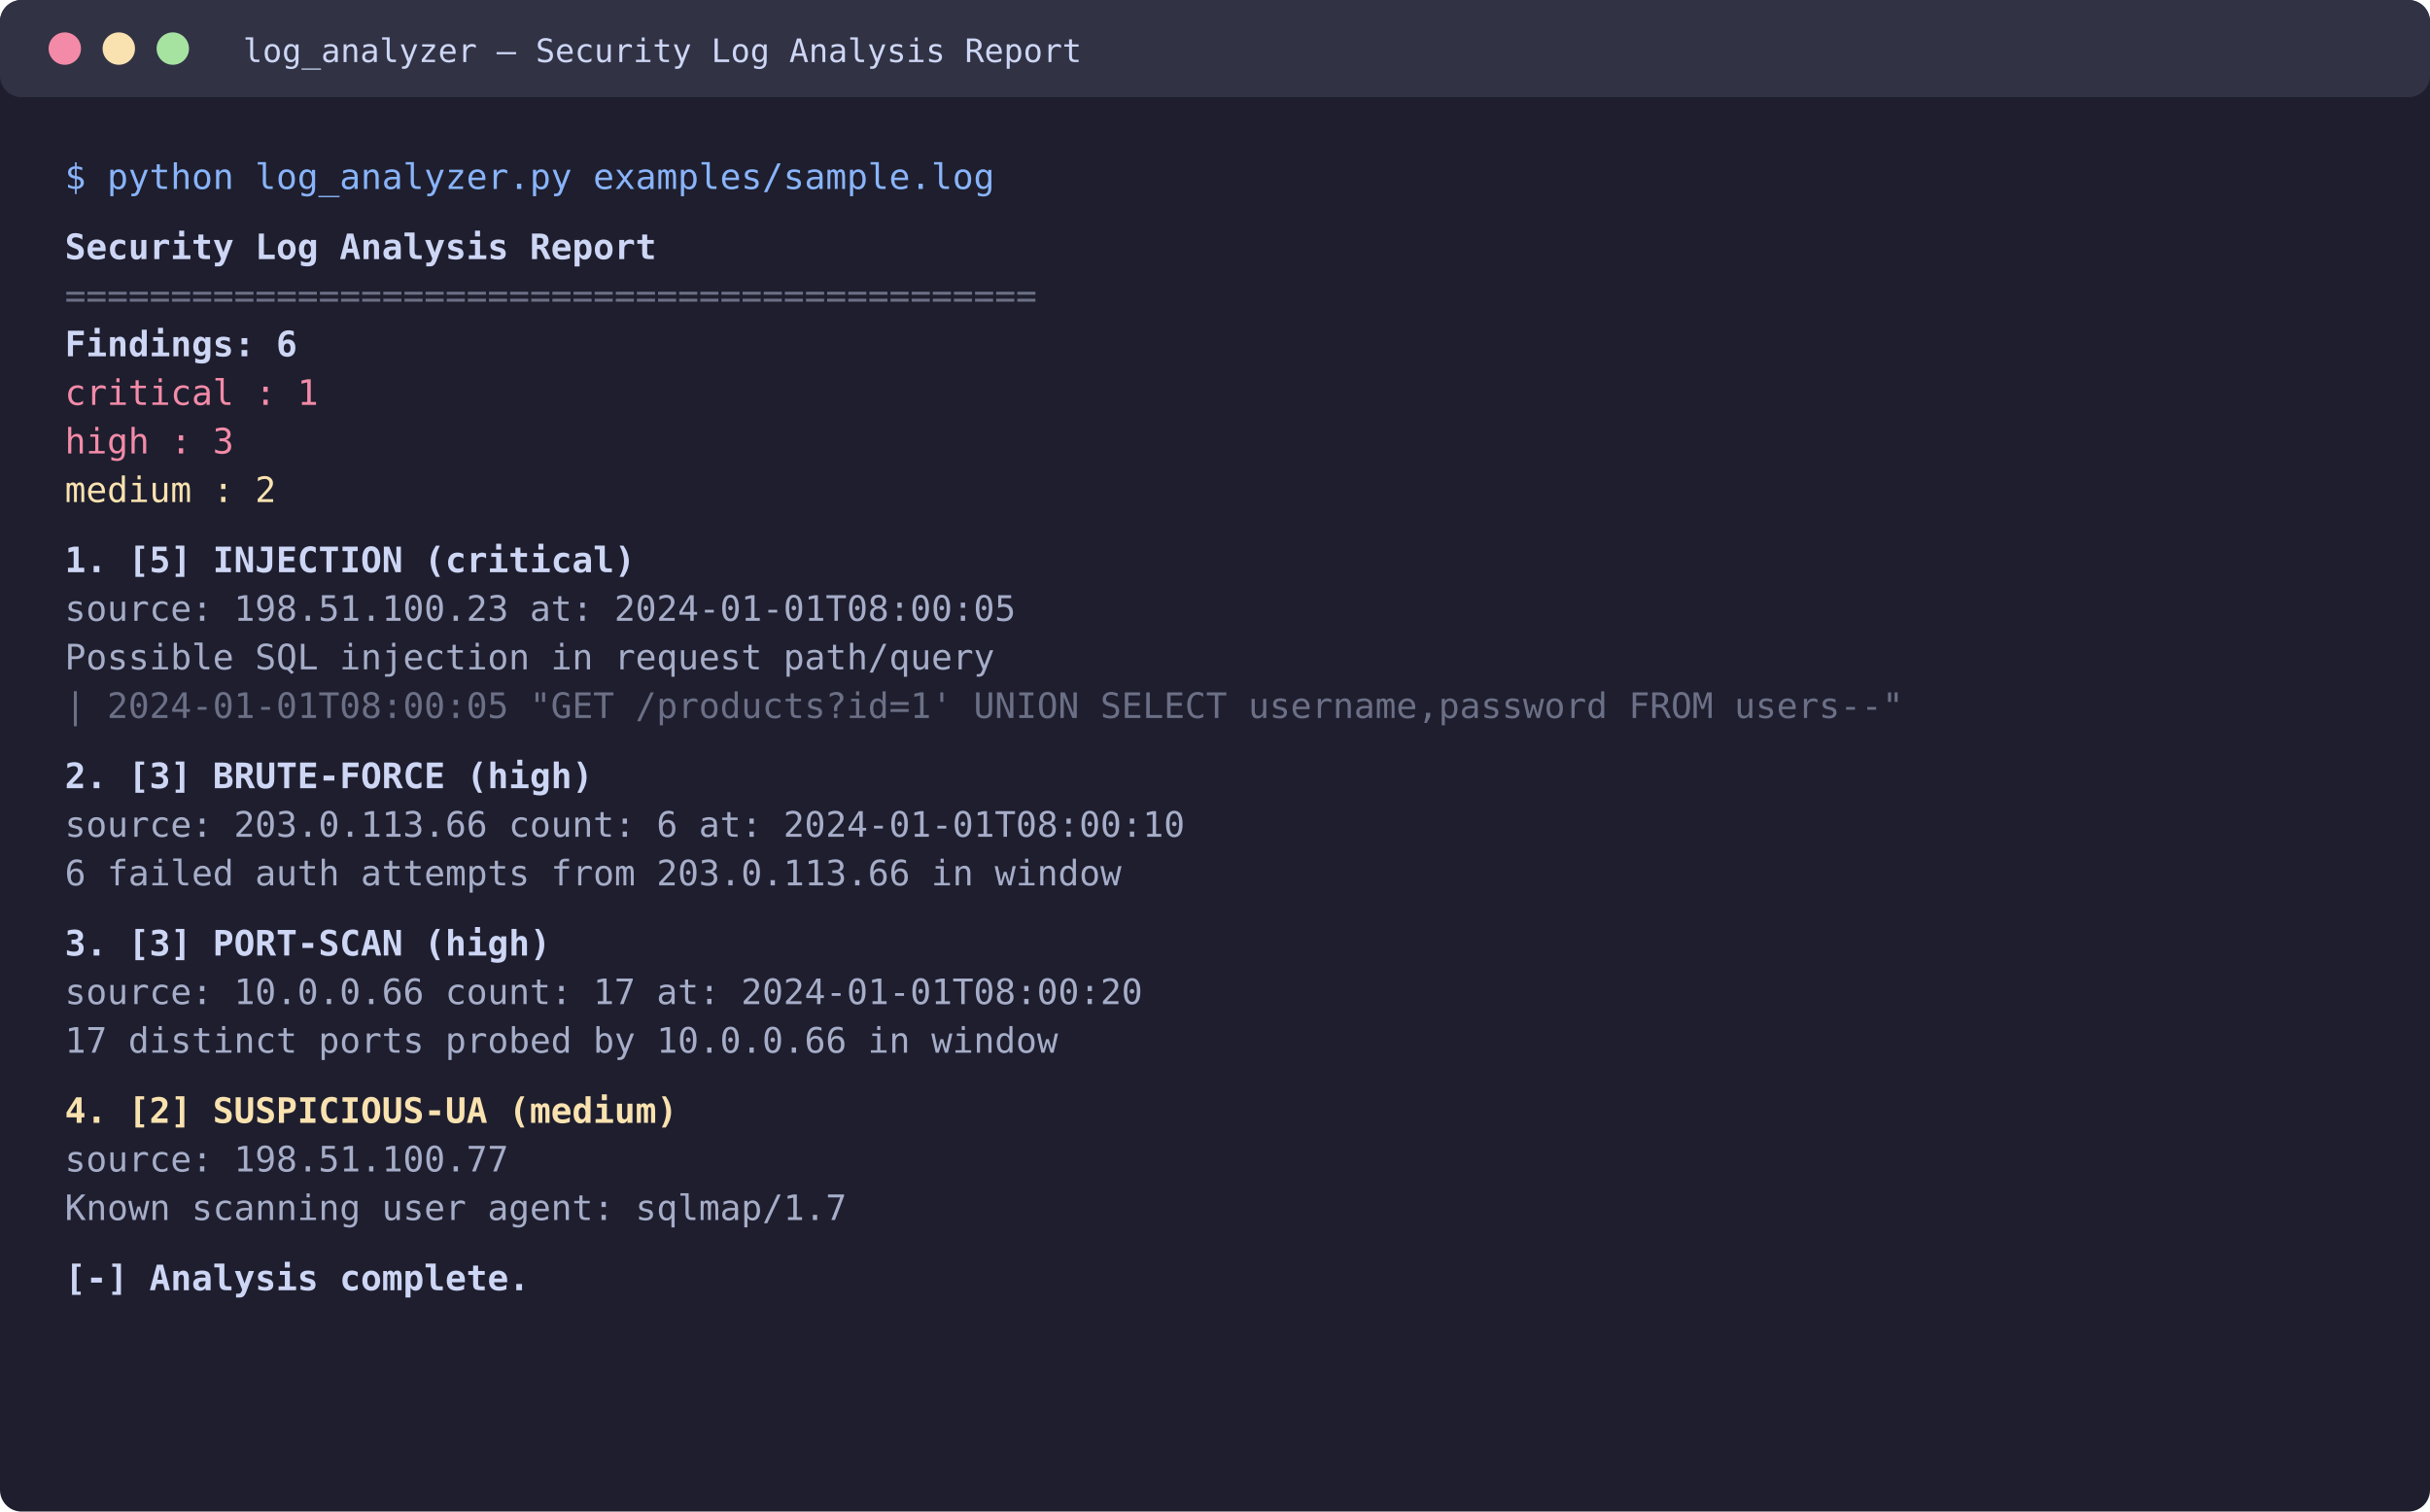
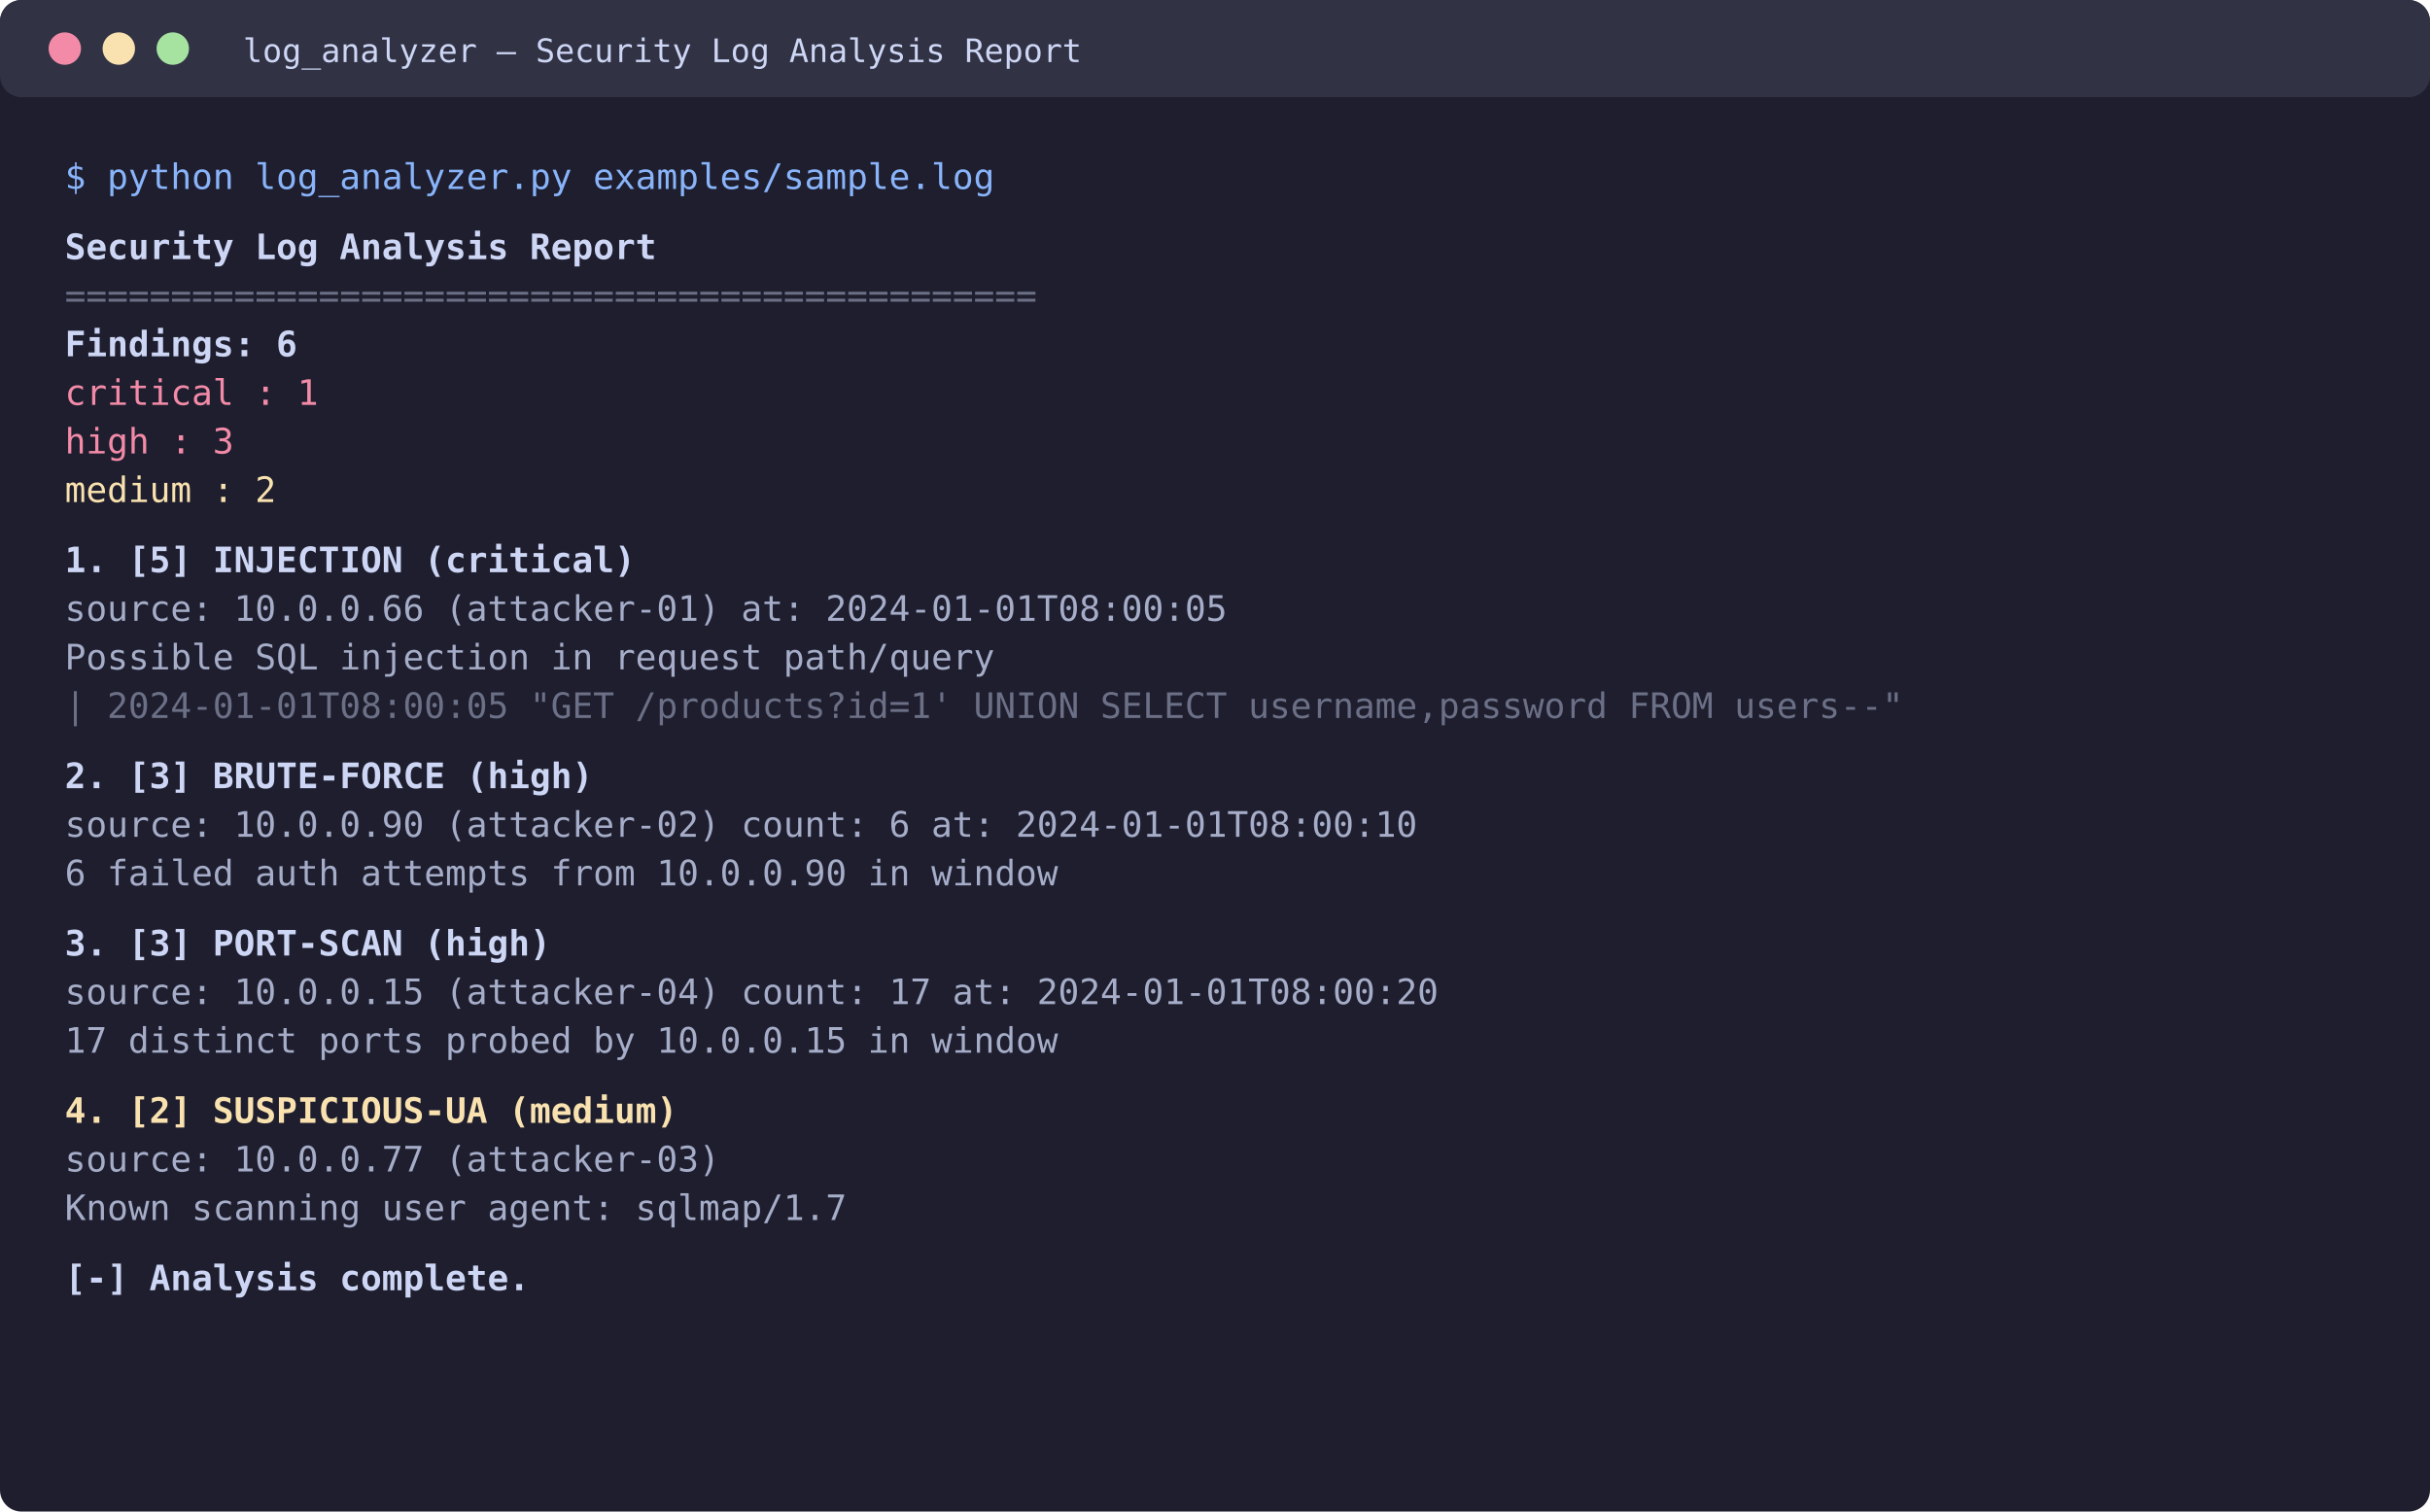
<svg xmlns="http://www.w3.org/2000/svg" width="900" height="560" viewBox="0 0 900 560" font-family="Consolas, Menlo, monospace" font-size="13">
  <rect width="900" height="560" rx="8" fill="#1e1e2e" />
  <rect width="900" height="36" rx="8" fill="#313244" />
  <circle cx="24" cy="18" r="6" fill="#f38ba8" />
  <circle cx="44" cy="18" r="6" fill="#f9e2af" />
  <circle cx="64" cy="18" r="6" fill="#a6e3a1" />
  <text x="90" y="23" fill="#cdd6f4" font-size="12">log_analyzer — Security Log Analysis Report</text>
  <text x="24" y="70" fill="#89b4fa">$ python log_analyzer.py examples/sample.log</text>
  <text x="24" y="96" fill="#cdd6f4" font-weight="bold">Security Log Analysis Report</text>
  <text x="24" y="114" fill="#6c7086">==============================================</text>
  <text x="24" y="132" fill="#cdd6f4" font-weight="bold">Findings: 6</text>
  <text x="24" y="150" fill="#f38ba8">  critical : 1</text>
  <text x="24" y="168" fill="#f38ba8">  high     : 3</text>
  <text x="24" y="186" fill="#f9e2af">  medium   : 2</text>
  <text x="24" y="212" fill="#cdd6f4" font-weight="bold"> 1. [5] INJECTION (critical)</text>
-   <text x="24" y="230" fill="#a6adc8">  source: 198.51.100.23  at: 2024-01-01T08:00:05</text>
+   <text x="24" y="230" fill="#a6adc8">  source: 10.0.0.66 (attacker-01)  at: 2024-01-01T08:00:05</text>
  <text x="24" y="248" fill="#a6adc8">  Possible SQL injection in request path/query</text>
  <text x="24" y="266" fill="#6c7086">    | 2024-01-01T08:00:05 "GET /products?id=1' UNION SELECT username,password FROM users--"</text>
  <text x="24" y="292" fill="#cdd6f4" font-weight="bold"> 2. [3] BRUTE-FORCE (high)</text>
-   <text x="24" y="310" fill="#a6adc8">  source: 203.0.113.66  count: 6  at: 2024-01-01T08:00:10</text>
-   <text x="24" y="328" fill="#a6adc8">  6 failed auth attempts from 203.0.113.66 in window</text>
+   <text x="24" y="310" fill="#a6adc8">  source: 10.0.0.90 (attacker-02)  count: 6  at: 2024-01-01T08:00:10</text>
+   <text x="24" y="328" fill="#a6adc8">  6 failed auth attempts from 10.0.0.90 in window</text>
  <text x="24" y="354" fill="#cdd6f4" font-weight="bold"> 3. [3] PORT-SCAN (high)</text>
-   <text x="24" y="372" fill="#a6adc8">  source: 10.0.0.66  count: 17  at: 2024-01-01T08:00:20</text>
-   <text x="24" y="390" fill="#a6adc8">  17 distinct ports probed by 10.0.0.66 in window</text>
+   <text x="24" y="372" fill="#a6adc8">  source: 10.0.0.15 (attacker-04)  count: 17  at: 2024-01-01T08:00:20</text>
+   <text x="24" y="390" fill="#a6adc8">  17 distinct ports probed by 10.0.0.15 in window</text>
  <text x="24" y="416" fill="#f9e2af" font-weight="bold"> 4. [2] SUSPICIOUS-UA (medium)</text>
-   <text x="24" y="434" fill="#a6adc8">  source: 198.51.100.77</text>
+   <text x="24" y="434" fill="#a6adc8">  source: 10.0.0.77 (attacker-03)</text>
  <text x="24" y="452" fill="#a6adc8">  Known scanning user agent: sqlmap/1.7</text>
  <text x="24" y="478" fill="#cdd6f4" font-weight="bold">[-] Analysis complete.</text>
</svg>
